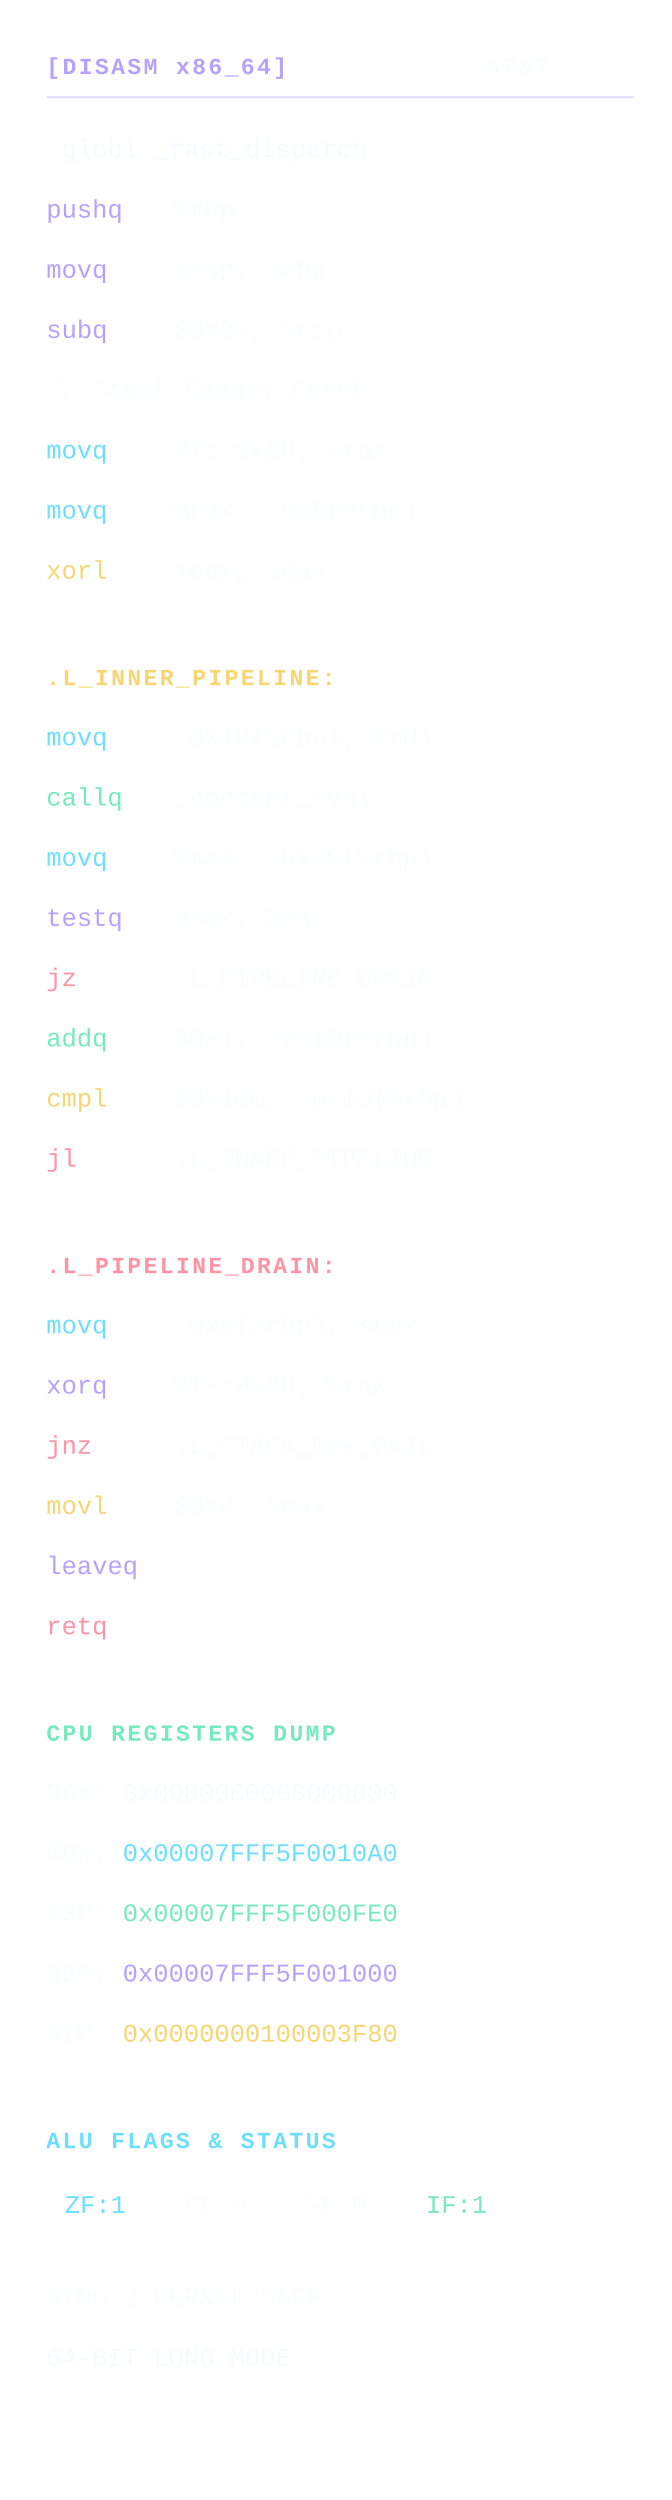
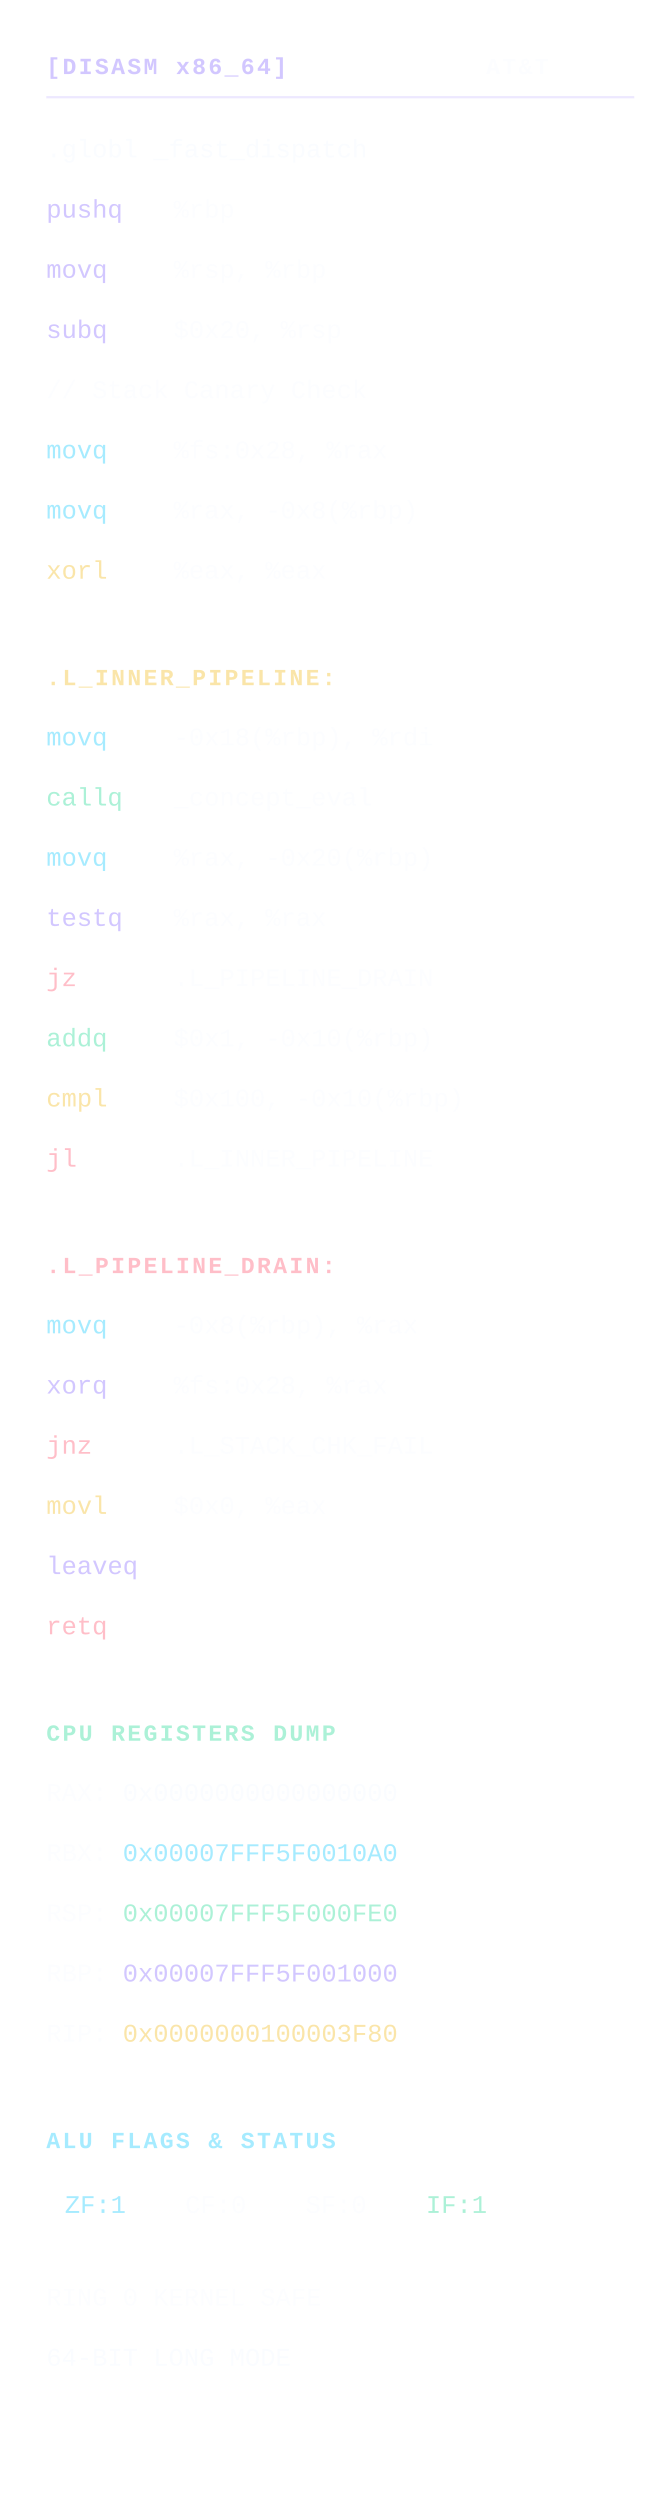
<svg xmlns="http://www.w3.org/2000/svg" width="290" height="1080" viewBox="0 0 290 1080" fill="none">
-   <line x1="0.5" y1="0" x2="0.5" y2="1080" stroke="rgba(255, 255, 255, 0.18)" stroke-width="1" />
+   <line x1="0.5" y1="0" x2="0.5" y2="1080" stroke="rgba(255, 255, 255, 0.12)" stroke-width="1" />
  <style>
    .t { font-family: "SFMono-Regular", Consolas, "Liberation Mono", Menlo, monospace; font-size: 11px; }
-     .muted { fill: rgba(244, 248, 255, 0.45); }
-     .white { fill: rgba(244, 248, 255, 0.70); }
-     .cyan { fill: rgba(59, 211, 255, 0.75); }
-     .amber { fill: rgba(245, 199, 66, 0.75); }
-     .purple { fill: rgba(156, 131, 255, 0.75); }
-     .emerald { fill: rgba(73, 225, 168, 0.75); }
-     .rose { fill: rgba(255, 111, 134, 0.75); }
+     .muted { fill: rgba(244, 248, 255, 0.28); }
+     .white { fill: rgba(244, 248, 255, 0.40); }
+     .cyan { fill: rgba(59, 211, 255, 0.45); }
+     .amber { fill: rgba(245, 199, 66, 0.45); }
+     .purple { fill: rgba(156, 131, 255, 0.45); }
+     .emerald { fill: rgba(73, 225, 168, 0.45); }
+     .rose { fill: rgba(255, 111, 134, 0.45); }
    .head { font-weight: 700; font-size: 10px; letter-spacing: 0.1em; }
-     .div-line { stroke: rgba(255, 255, 255, 0.15); stroke-dasharray: 2 4; }
+     .div-line { stroke: rgba(255, 255, 255, 0.10); stroke-dasharray: 2 4; }
  </style>
  <text x="20" y="32" class="t purple head">[DISASM x86_64]</text>
  <text x="210" y="32" class="t muted head">AT&amp;T</text>
-   <line x1="20" y1="42" x2="274" y2="42" stroke="rgba(156, 131, 255, 0.25)" stroke-width="1" />
+   <line x1="20" y1="42" x2="274" y2="42" stroke="rgba(156, 131, 255, 0.18)" stroke-width="1" />
  <text x="20" y="68" class="t white font-bold">.globl _fast_dispatch</text>
  <text x="20" y="94" class="t purple">pushq</text>
  <text x="75" y="94" class="t muted">%rbp</text>
  <text x="20" y="120" class="t purple">movq</text>
  <text x="75" y="120" class="t muted">%rsp, %rbp</text>
  <text x="20" y="146" class="t purple">subq</text>
  <text x="75" y="146" class="t muted">$0x20, %rsp</text>
  <text x="20" y="172" class="t muted">// Stack Canary Check</text>
  <text x="20" y="198" class="t cyan">movq</text>
  <text x="75" y="198" class="t muted">%fs:0x28, %rax</text>
  <text x="20" y="224" class="t cyan">movq</text>
  <text x="75" y="224" class="t muted">%rax, -0x8(%rbp)</text>
  <text x="20" y="250" class="t amber">xorl</text>
  <text x="75" y="250" class="t muted">%eax, %eax</text>
  <line x1="20" y1="274" x2="274" y2="274" class="div-line" />
  <text x="20" y="296" class="t amber head">.L_INNER_PIPELINE:</text>
  <text x="20" y="322" class="t cyan">movq</text>
  <text x="75" y="322" class="t muted">-0x18(%rbp), %rdi</text>
  <text x="20" y="348" class="t emerald">callq</text>
  <text x="75" y="348" class="t muted">_concept_eval</text>
  <text x="20" y="374" class="t cyan">movq</text>
  <text x="75" y="374" class="t muted">%rax, -0x20(%rbp)</text>
  <text x="20" y="400" class="t purple">testq</text>
  <text x="75" y="400" class="t muted">%rax, %rax</text>
  <text x="20" y="426" class="t rose">jz</text>
  <text x="75" y="426" class="t muted">.L_PIPELINE_DRAIN</text>
  <text x="20" y="452" class="t emerald">addq</text>
  <text x="75" y="452" class="t muted">$0x1, -0x10(%rbp)</text>
  <text x="20" y="478" class="t amber">cmpl</text>
  <text x="75" y="478" class="t muted">$0x100, -0x10(%rbp)</text>
  <text x="20" y="504" class="t rose">jl</text>
  <text x="75" y="504" class="t muted">.L_INNER_PIPELINE</text>
  <line x1="20" y1="528" x2="274" y2="528" class="div-line" />
  <text x="20" y="550" class="t rose head">.L_PIPELINE_DRAIN:</text>
  <text x="20" y="576" class="t cyan">movq</text>
  <text x="75" y="576" class="t muted">-0x8(%rbp), %rax</text>
  <text x="20" y="602" class="t purple">xorq</text>
  <text x="75" y="602" class="t muted">%fs:0x28, %rax</text>
  <text x="20" y="628" class="t rose">jnz</text>
  <text x="75" y="628" class="t muted">.L_STACK_CHK_FAIL</text>
  <text x="20" y="654" class="t amber">movl</text>
  <text x="75" y="654" class="t muted">$0x0, %eax</text>
  <text x="20" y="680" class="t purple">leaveq</text>
  <text x="20" y="706" class="t rose">retq</text>
  <line x1="20" y1="730" x2="274" y2="730" class="div-line" />
  <text x="20" y="752" class="t emerald head">CPU REGISTERS DUMP</text>
  <text x="20" y="778" class="t muted">RAX: <tspan class="t white">0x0000000000000000</tspan>
  </text>
  <text x="20" y="804" class="t muted">RBX: <tspan class="t cyan">0x00007FFF5F0010A0</tspan>
  </text>
  <text x="20" y="830" class="t muted">RSP: <tspan class="t emerald">0x00007FFF5F000FE0</tspan>
  </text>
  <text x="20" y="856" class="t muted">RBP: <tspan class="t purple">0x00007FFF5F001000</tspan>
  </text>
  <text x="20" y="882" class="t muted">RIP: <tspan class="t amber">0x0000000100003F80</tspan>
  </text>
  <line x1="20" y1="906" x2="274" y2="906" class="div-line" />
  <text x="20" y="928" class="t cyan head">ALU FLAGS &amp; STATUS</text>
-   <rect x="20" y="942" width="44" height="20" rx="4" fill="rgba(255,255,255,0.06)" />
+   <rect x="20" y="942" width="44" height="20" rx="4" fill="rgba(255,255,255,0.05)" />
  <text x="28" y="956" class="t cyan font-bold">ZF:1</text>
-   <rect x="72" y="942" width="44" height="20" rx="4" fill="rgba(255,255,255,0.06)" />
+   <rect x="72" y="942" width="44" height="20" rx="4" fill="rgba(255,255,255,0.05)" />
  <text x="80" y="956" class="t muted">CF:0</text>
-   <rect x="124" y="942" width="44" height="20" rx="4" fill="rgba(255,255,255,0.06)" />
+   <rect x="124" y="942" width="44" height="20" rx="4" fill="rgba(255,255,255,0.05)" />
  <text x="132" y="956" class="t muted">SF:0</text>
-   <rect x="176" y="942" width="44" height="20" rx="4" fill="rgba(255,255,255,0.06)" />
+   <rect x="176" y="942" width="44" height="20" rx="4" fill="rgba(255,255,255,0.05)" />
  <text x="184" y="956" class="t emerald font-bold">IF:1</text>
  <text x="20" y="996" class="t muted">RING 0 KERNEL SAFE</text>
  <text x="20" y="1022" class="t white">64-BIT LONG MODE</text>
-   <line x1="20" y1="1056" x2="274" y2="1056" stroke="rgba(255, 255, 255, 0.12)" stroke-width="1" />
+   <line x1="20" y1="1056" x2="274" y2="1056" stroke="rgba(255, 255, 255, 0.10)" stroke-width="1" />
</svg>
